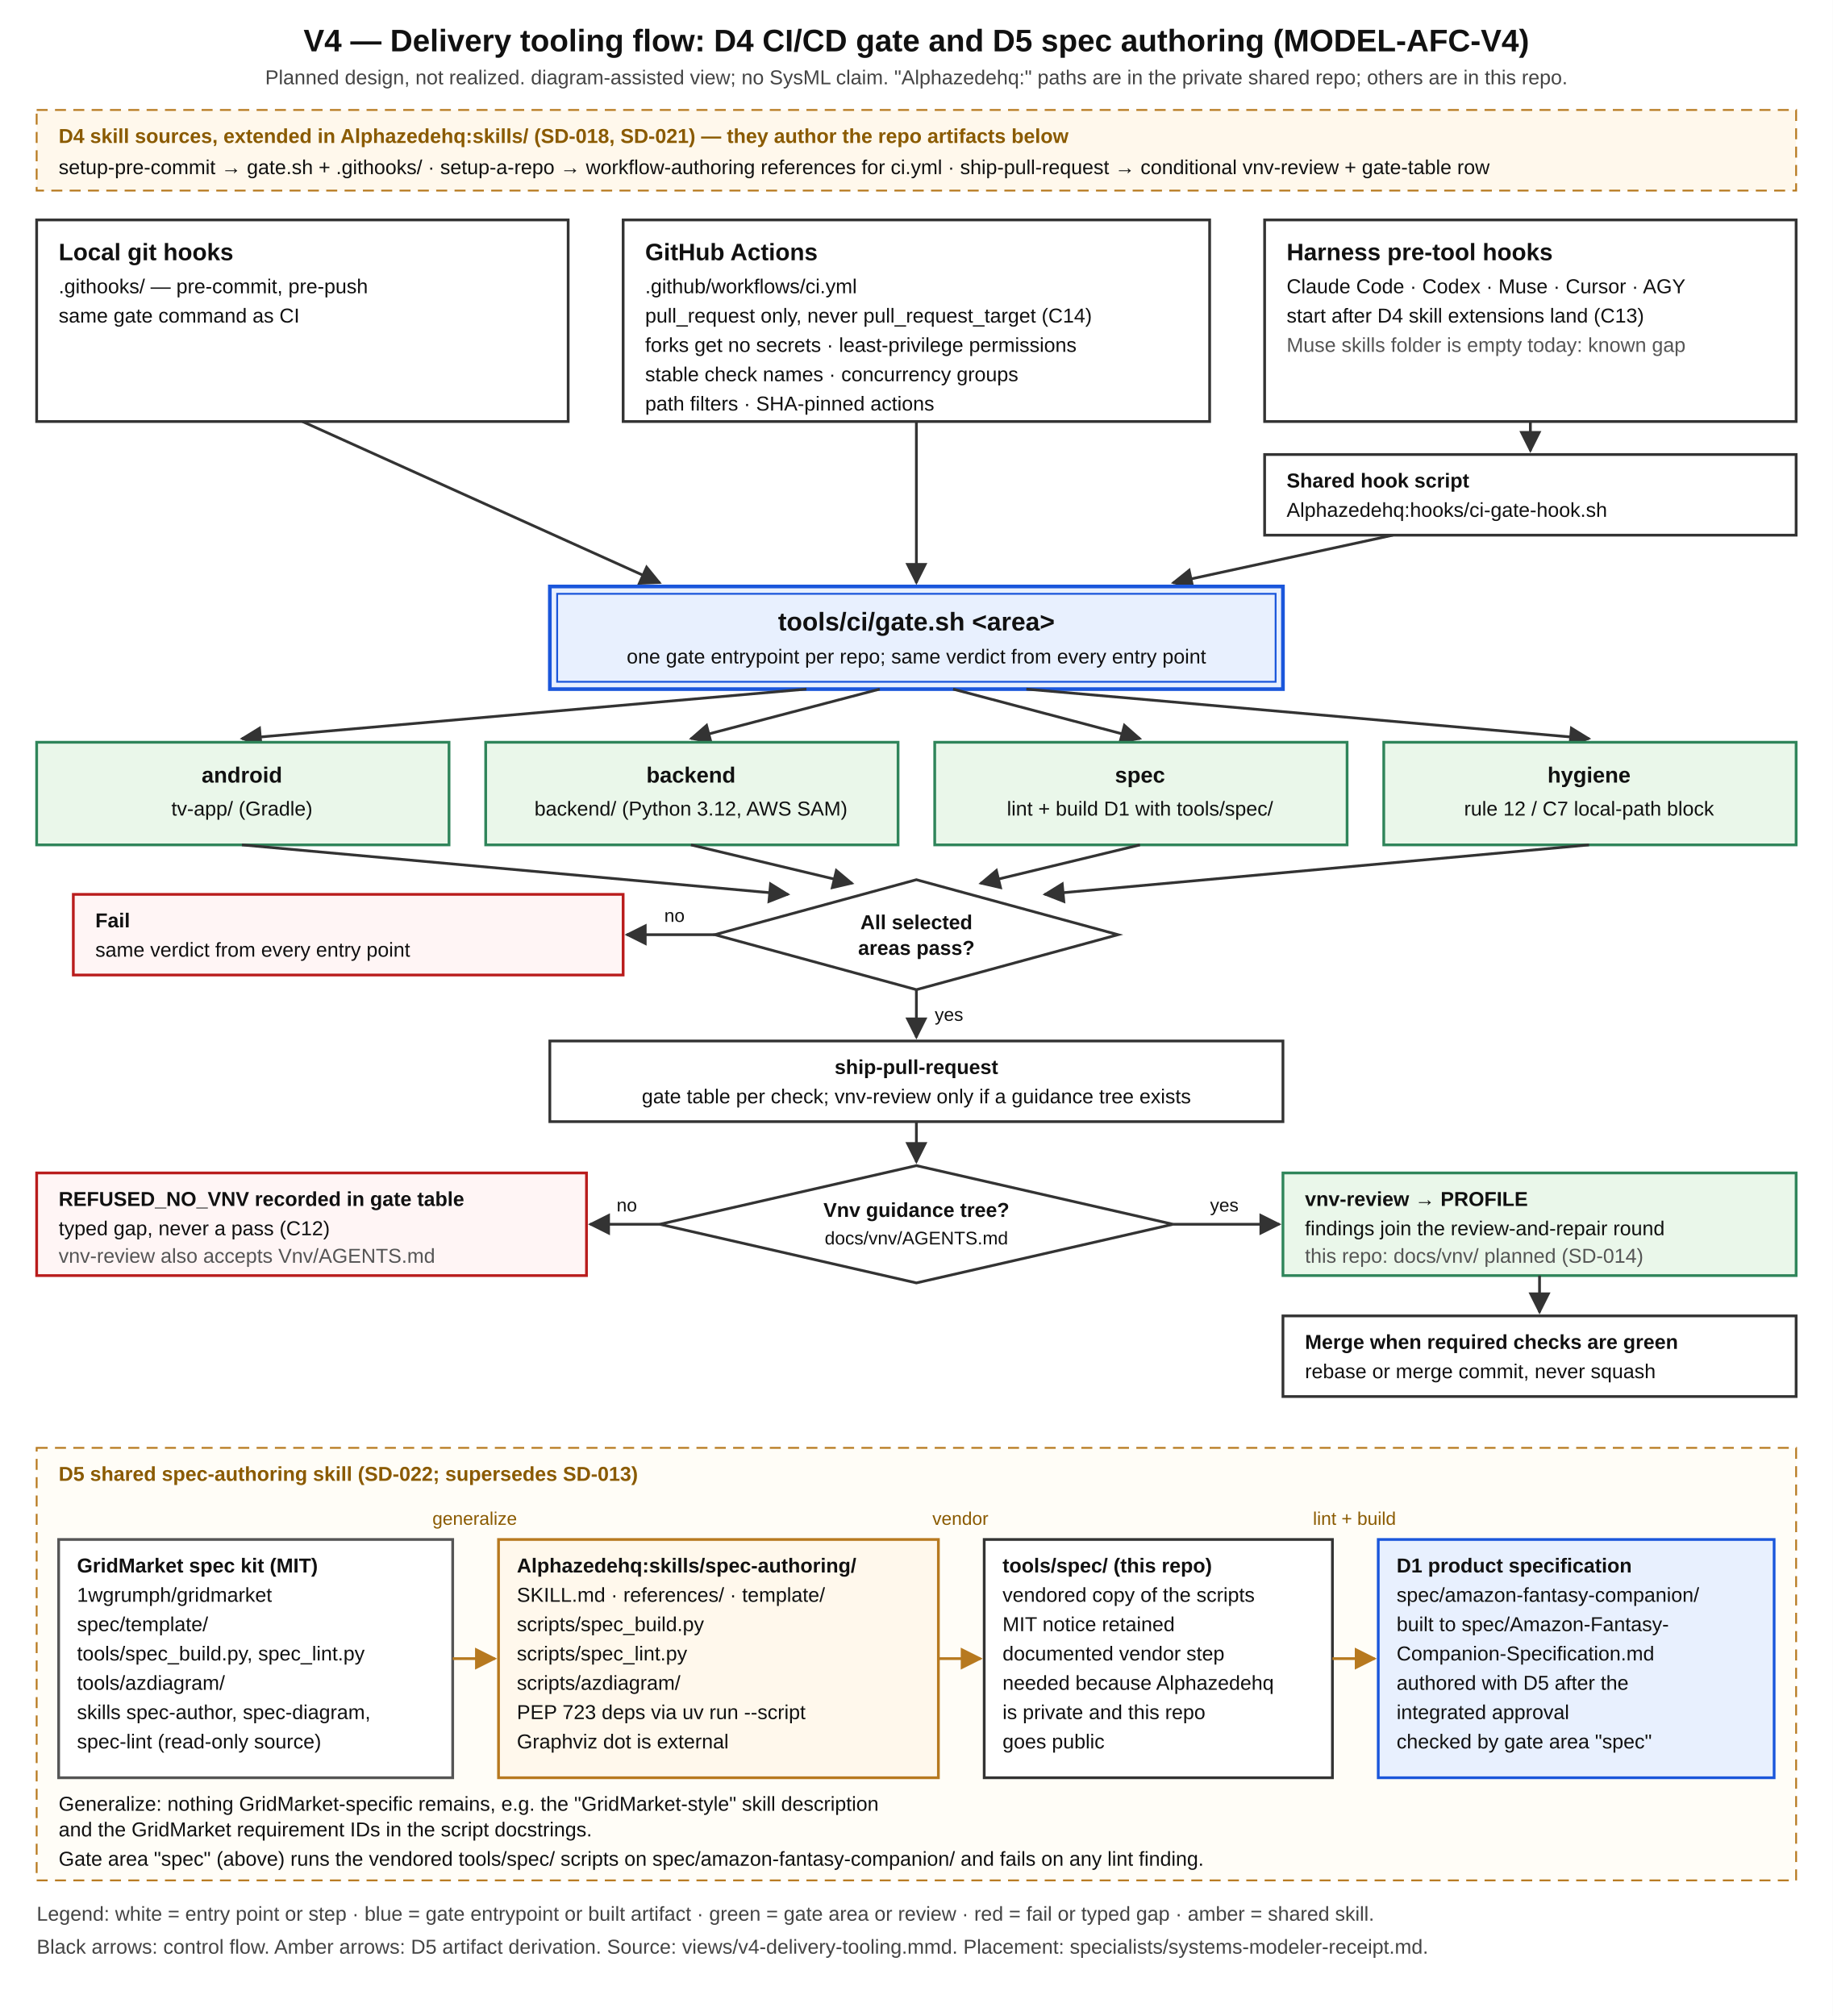
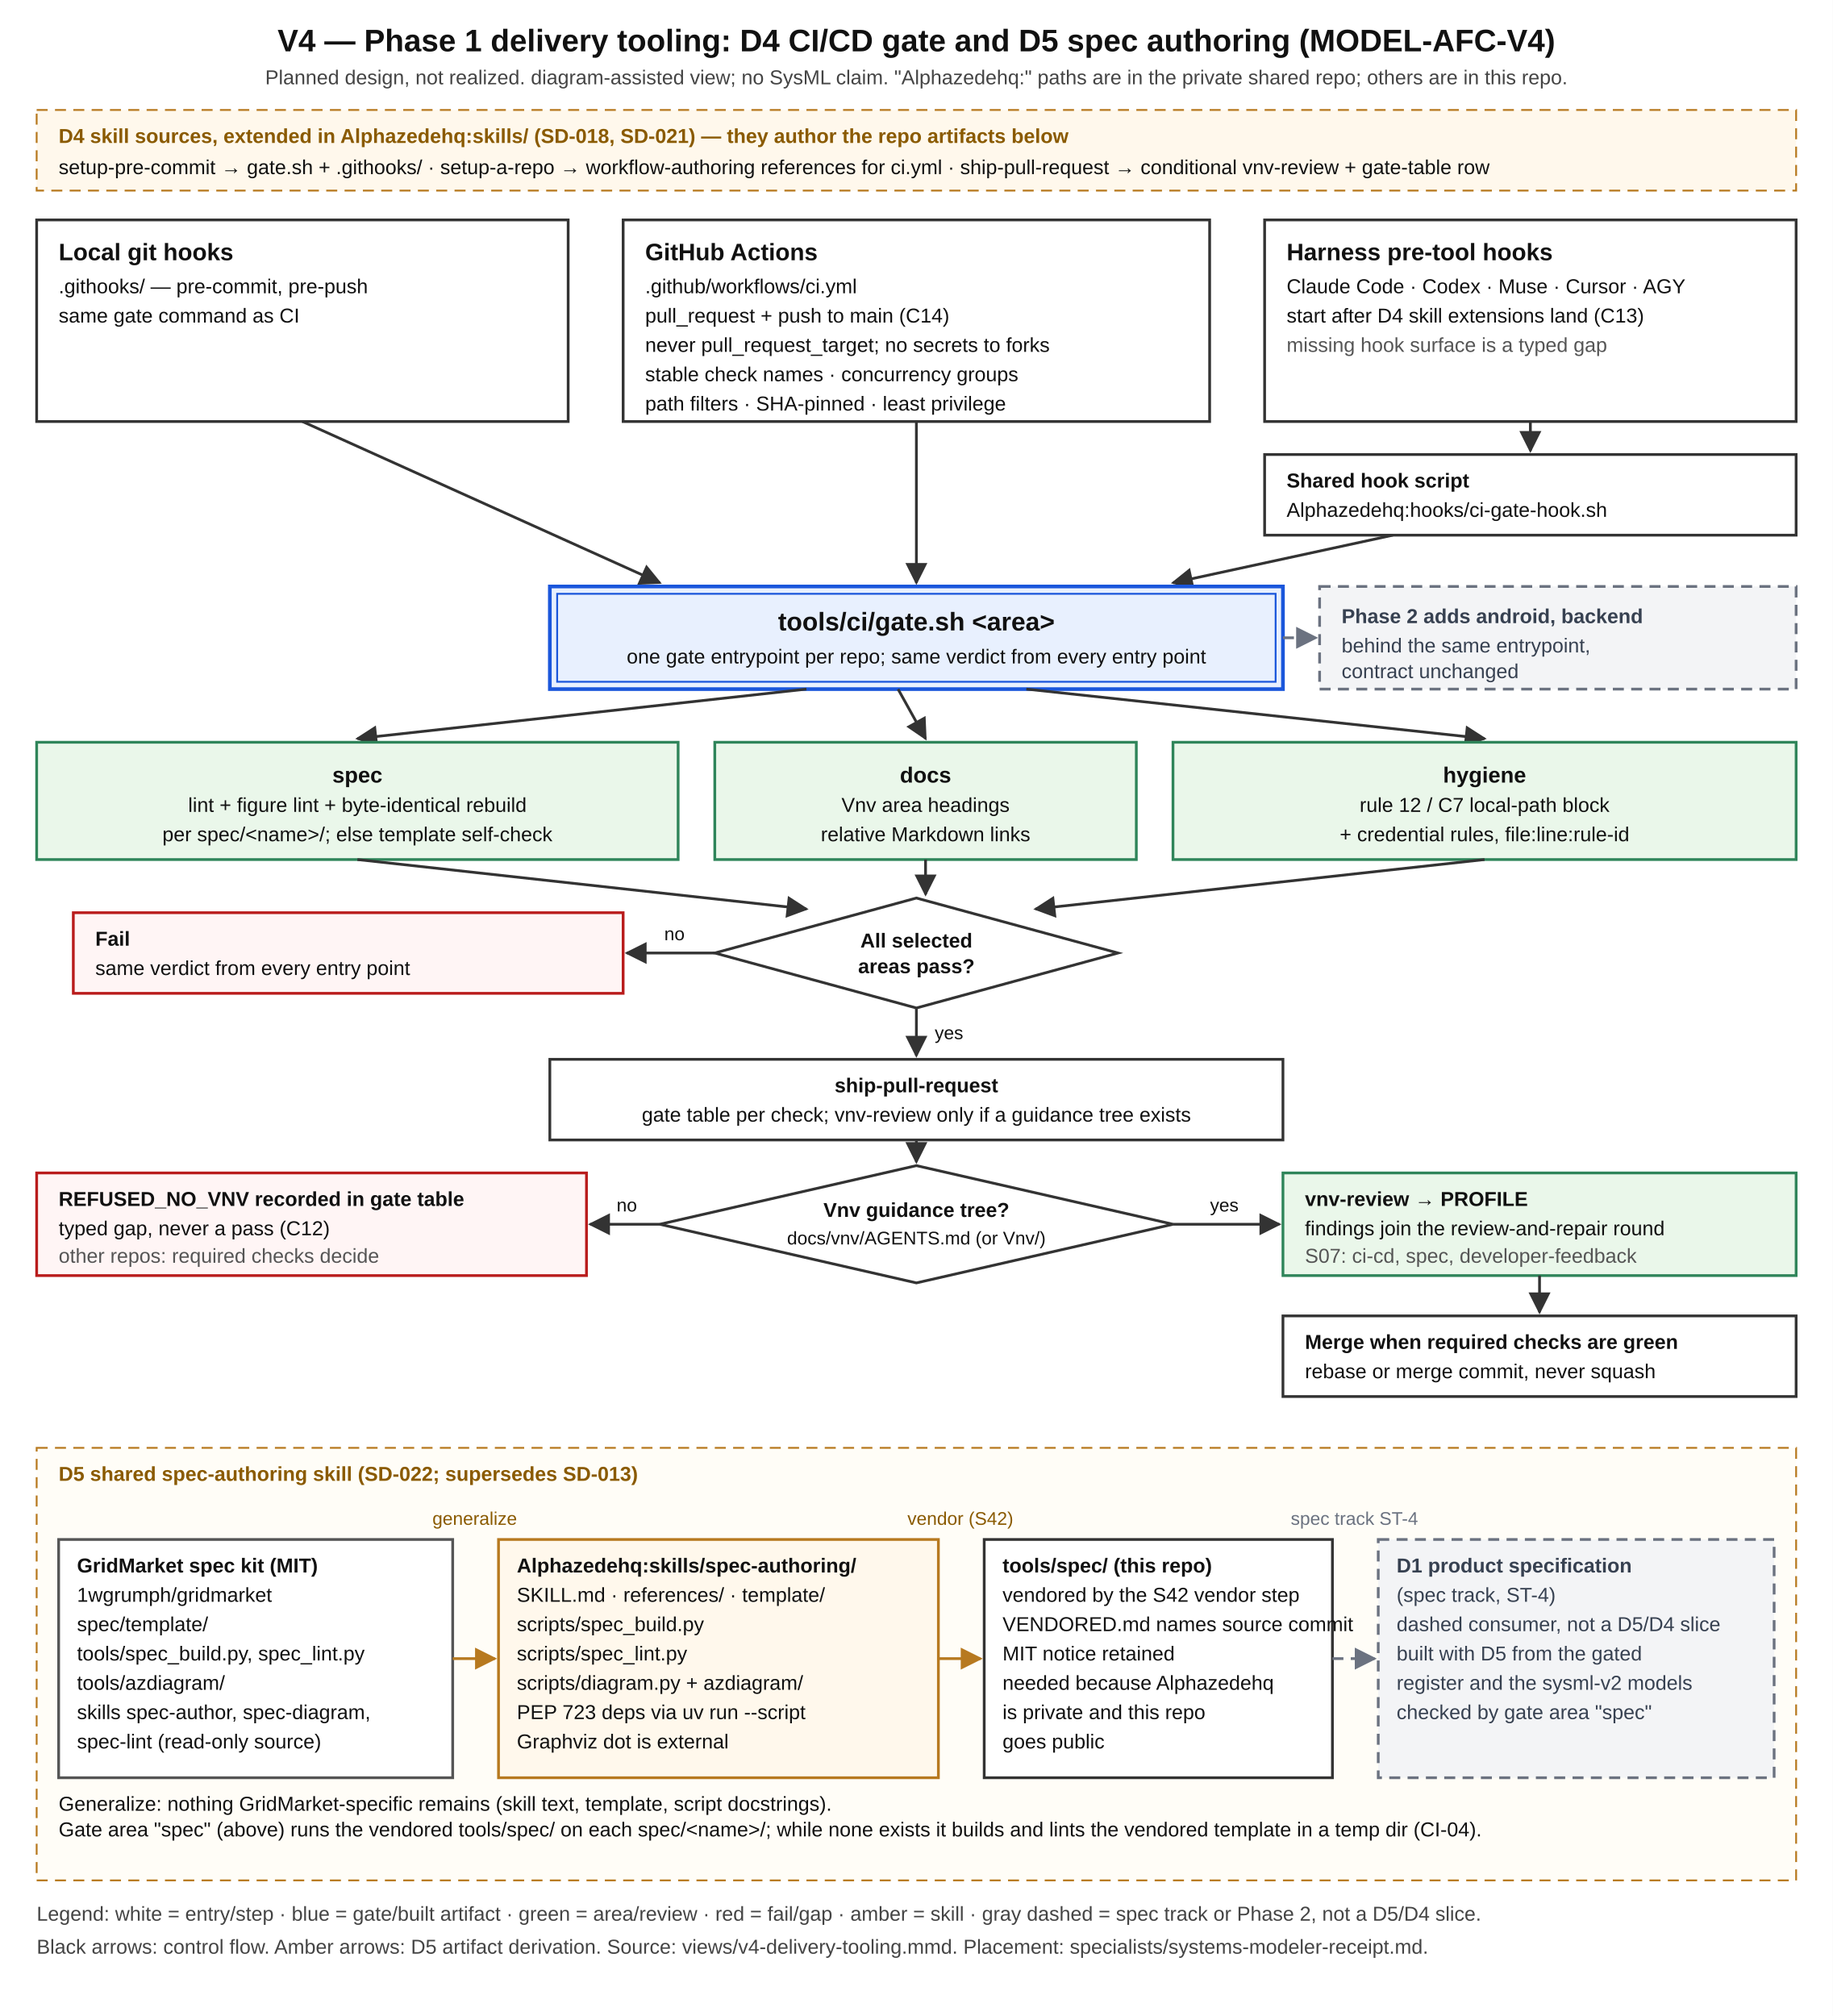
- <svg xmlns="http://www.w3.org/2000/svg" viewBox="0 0 1000 1100" width="1000" height="1100" role="img" aria-label="V4 delivery tooling flow: D4 shared CI/CD gate and D5 shared spec-authoring skill">
+ <svg xmlns="http://www.w3.org/2000/svg" viewBox="0 0 1000 1100" width="1000" height="1100" role="img" aria-label="V4 Phase 1 delivery tooling flow: D4 shared CI/CD gate with spec, docs, hygiene areas and D5 shared spec-authoring skill">
  <defs>
    <marker id="a" viewBox="0 0 10 10" refX="9" refY="5" markerWidth="8" markerHeight="8" orient="auto">
      <path d="M0,0 L10,5 L0,10 z" fill="#333333" />
    </marker>
    <marker id="b" viewBox="0 0 10 10" refX="9" refY="5" markerWidth="8" markerHeight="8" orient="auto">
      <path d="M0,0 L10,5 L0,10 z" fill="#b7791f" />
    </marker>
+     <marker id="c" viewBox="0 0 10 10" refX="9" refY="5" markerWidth="8" markerHeight="8" orient="auto">
+       <path d="M0,0 L10,5 L0,10 z" fill="#6b7280" />
+     </marker>
  </defs>
  <g font-family="Arial, Helvetica, sans-serif" font-size="11" fill="#111111">
    <rect x="0" y="0" width="1000" height="1100" fill="#ffffff" />
-     <text x="500" y="28" text-anchor="middle" font-size="17" font-weight="bold">V4 — Delivery tooling flow: D4 CI/CD gate and D5 spec authoring (MODEL-AFC-V4)</text>
+     <text x="500" y="28" text-anchor="middle" font-size="17" font-weight="bold">V4 — Phase 1 delivery tooling: D4 CI/CD gate and D5 spec authoring (MODEL-AFC-V4)</text>
    <text x="500" y="46" text-anchor="middle" fill="#444444">Planned design, not realized. diagram-assisted view; no SysML claim. "Alphazedehq:" paths are in the private shared repo; others are in this repo.</text>
    <rect x="20" y="60" width="960" height="44" fill="#fff8ec" stroke="#b7791f" stroke-dasharray="6 4" />
    <text x="32" y="78" font-weight="bold" fill="#8a5a00">D4 skill sources, extended in Alphazedehq:skills/ (SD-018, SD-021) — they author the repo artifacts below</text>
    <text x="32" y="95">setup-pre-commit → gate.sh + .githooks/  ·  setup-a-repo → workflow-authoring references for ci.yml  ·  ship-pull-request → conditional vnv-review + gate-table row</text>
    <g fill="#ffffff" stroke="#333333" stroke-width="1.5">
      <rect x="20" y="120" width="290" height="110" />
      <rect x="340" y="120" width="320" height="110" />
      <rect x="690" y="120" width="290" height="110" />
      <rect x="690" y="248" width="290" height="44" />
    </g>
    <text x="32" y="142" font-size="13" font-weight="bold">Local git hooks</text>
    <text x="32" y="160">.githooks/ — pre-commit, pre-push</text>
    <text x="32" y="176">same gate command as CI</text>
    <text x="352" y="142" font-size="13" font-weight="bold">GitHub Actions</text>
    <text x="352" y="160">.github/workflows/ci.yml</text>
-     <text x="352" y="176">pull_request only, never pull_request_target (C14)</text>
-     <text x="352" y="192">forks get no secrets · least-privilege permissions</text>
+     <text x="352" y="176">pull_request + push to main (C14)</text>
+     <text x="352" y="192">never pull_request_target; no secrets to forks</text>
    <text x="352" y="208">stable check names · concurrency groups</text>
-     <text x="352" y="224">path filters · SHA-pinned actions</text>
+     <text x="352" y="224">path filters · SHA-pinned · least privilege</text>
    <text x="702" y="142" font-size="13" font-weight="bold">Harness pre-tool hooks</text>
    <text x="702" y="160">Claude Code · Codex · Muse · Cursor · AGY</text>
    <text x="702" y="176">start after D4 skill extensions land (C13)</text>
-     <text x="702" y="192" fill="#555555">Muse skills folder is empty today: known gap</text>
+     <text x="702" y="192" fill="#555555">missing hook surface is a typed gap</text>
    <text x="702" y="266" font-weight="bold">Shared hook script</text>
    <text x="702" y="282">Alphazedehq:hooks/ci-gate-hook.sh</text>
    <g stroke="#333333" stroke-width="1.5" fill="none" marker-end="url(#a)">
      <line x1="165" y1="230" x2="360" y2="318" />
      <line x1="500" y1="230" x2="500" y2="318" />
      <line x1="835" y1="230" x2="835" y2="246" />
      <line x1="760" y1="292" x2="640" y2="318" />
    </g>
    <rect x="300" y="320" width="400" height="56" fill="#e8f0fe" stroke="#1a56db" stroke-width="2" />
    <rect x="304" y="324" width="392" height="48" fill="none" stroke="#1a56db" stroke-width="1" />
    <text x="500" y="344" text-anchor="middle" font-size="14" font-weight="bold">tools/ci/gate.sh &lt;area&gt;</text>
    <text x="500" y="362" text-anchor="middle">one gate entrypoint per repo; same verdict from every entry point</text>
+     <rect x="720" y="320" width="260" height="56" fill="#f3f4f6" stroke="#6b7280" stroke-width="1.5" stroke-dasharray="6 4" />
+     <text x="732" y="340" font-weight="bold" fill="#374151">Phase 2 adds android, backend</text>
+     <text x="732" y="356" fill="#374151">behind the same entrypoint,</text>
+     <text x="732" y="370" fill="#374151">contract unchanged</text>
+     <line x1="700" y1="348" x2="718" y2="348" stroke="#6b7280" stroke-width="1.5" stroke-dasharray="6 4" marker-end="url(#c)" />
    <g stroke="#333333" stroke-width="1.5" fill="none" marker-end="url(#a)">
-       <line x1="440" y1="376" x2="132" y2="403" />
-       <line x1="480" y1="376" x2="377" y2="403" />
-       <line x1="520" y1="376" x2="622" y2="403" />
-       <line x1="560" y1="376" x2="867" y2="403" />
+       <line x1="440" y1="376" x2="195" y2="403" />
+       <line x1="490" y1="376" x2="505" y2="403" />
+       <line x1="560" y1="376" x2="810" y2="403" />
    </g>
    <g fill="#eaf7ea" stroke="#2f855a" stroke-width="1.5">
-       <rect x="20" y="405" width="225" height="56" />
-       <rect x="265" y="405" width="225" height="56" />
-       <rect x="510" y="405" width="225" height="56" />
-       <rect x="755" y="405" width="225" height="56" />
+       <rect x="20" y="405" width="350" height="64" />
+       <rect x="390" y="405" width="230" height="64" />
+       <rect x="640" y="405" width="340" height="64" />
    </g>
    <g text-anchor="middle">
-       <text x="132" y="427" font-size="12" font-weight="bold">android</text>
-       <text x="132" y="445">tv-app/ (Gradle)</text>
-       <text x="377" y="427" font-size="12" font-weight="bold">backend</text>
-       <text x="377" y="445">backend/ (Python 3.12, AWS SAM)</text>
-       <text x="622" y="427" font-size="12" font-weight="bold">spec</text>
-       <text x="622" y="445">lint + build D1 with tools/spec/</text>
-       <text x="867" y="427" font-size="12" font-weight="bold">hygiene</text>
-       <text x="867" y="445">rule 12 / C7 local-path block</text>
+       <text x="195" y="427" font-size="12" font-weight="bold">spec</text>
+       <text x="195" y="443">lint + figure lint + byte-identical rebuild</text>
+       <text x="195" y="459">per spec/&lt;name&gt;/; else template self-check</text>
+       <text x="505" y="427" font-size="12" font-weight="bold">docs</text>
+       <text x="505" y="443">Vnv area headings</text>
+       <text x="505" y="459">relative Markdown links</text>
+       <text x="810" y="427" font-size="12" font-weight="bold">hygiene</text>
+       <text x="810" y="443">rule 12 / C7 local-path block</text>
+       <text x="810" y="459">+ credential rules, file:line:rule-id</text>
    </g>
    <g stroke="#333333" stroke-width="1.5" fill="none" marker-end="url(#a)">
-       <line x1="132" y1="461" x2="430" y2="488" />
-       <line x1="377" y1="461" x2="465" y2="482" />
-       <line x1="622" y1="461" x2="535" y2="482" />
-       <line x1="867" y1="461" x2="570" y2="488" />
+       <line x1="195" y1="469" x2="440" y2="496" />
+       <line x1="505" y1="469" x2="505" y2="488" />
+       <line x1="810" y1="469" x2="565" y2="496" />
    </g>
-     <polygon points="500,480 610,510 500,540 390,510" fill="#ffffff" stroke="#333333" stroke-width="1.5" />
-     <text x="500" y="507" text-anchor="middle" font-weight="bold">All selected</text>
-     <text x="500" y="521" text-anchor="middle" font-weight="bold">areas pass?</text>
-     <line x1="390" y1="510" x2="342" y2="510" stroke="#333333" stroke-width="1.5" marker-end="url(#a)" />
-     <text x="368" y="503" text-anchor="middle" font-size="10">no</text>
-     <rect x="40" y="488" width="300" height="44" fill="#fff5f5" stroke="#b91c1c" stroke-width="1.5" />
-     <text x="52" y="506" font-weight="bold">Fail</text>
-     <text x="52" y="522">same verdict from every entry point</text>
-     <line x1="500" y1="540" x2="500" y2="566" stroke="#333333" stroke-width="1.5" marker-end="url(#a)" />
-     <text x="510" y="557" font-size="10">yes</text>
-     <rect x="300" y="568" width="400" height="44" fill="#ffffff" stroke="#333333" stroke-width="1.5" />
-     <text x="500" y="586" text-anchor="middle" font-weight="bold">ship-pull-request</text>
-     <text x="500" y="602" text-anchor="middle">gate table per check; vnv-review only if a guidance tree exists</text>
-     <line x1="500" y1="612" x2="500" y2="634" stroke="#333333" stroke-width="1.5" marker-end="url(#a)" />
+     <polygon points="500,490 610,520 500,550 390,520" fill="#ffffff" stroke="#333333" stroke-width="1.5" />
+     <text x="500" y="517" text-anchor="middle" font-weight="bold">All selected</text>
+     <text x="500" y="531" text-anchor="middle" font-weight="bold">areas pass?</text>
+     <line x1="390" y1="520" x2="342" y2="520" stroke="#333333" stroke-width="1.5" marker-end="url(#a)" />
+     <text x="368" y="513" text-anchor="middle" font-size="10">no</text>
+     <rect x="40" y="498" width="300" height="44" fill="#fff5f5" stroke="#b91c1c" stroke-width="1.5" />
+     <text x="52" y="516" font-weight="bold">Fail</text>
+     <text x="52" y="532">same verdict from every entry point</text>
+     <line x1="500" y1="550" x2="500" y2="576" stroke="#333333" stroke-width="1.5" marker-end="url(#a)" />
+     <text x="510" y="567" font-size="10">yes</text>
+     <rect x="300" y="578" width="400" height="44" fill="#ffffff" stroke="#333333" stroke-width="1.5" />
+     <text x="500" y="596" text-anchor="middle" font-weight="bold">ship-pull-request</text>
+     <text x="500" y="612" text-anchor="middle">gate table per check; vnv-review only if a guidance tree exists</text>
+     <line x1="500" y1="622" x2="500" y2="634" stroke="#333333" stroke-width="1.5" marker-end="url(#a)" />
    <polygon points="500,636 640,668 500,700 360,668" fill="#ffffff" stroke="#333333" stroke-width="1.5" />
    <text x="500" y="664" text-anchor="middle" font-weight="bold">Vnv guidance tree?</text>
-     <text x="500" y="679" text-anchor="middle" font-size="10">docs/vnv/AGENTS.md</text>
+     <text x="500" y="679" text-anchor="middle" font-size="10">docs/vnv/AGENTS.md (or Vnv/)</text>
    <line x1="640" y1="668" x2="698" y2="668" stroke="#333333" stroke-width="1.5" marker-end="url(#a)" />
    <text x="668" y="661" text-anchor="middle" font-size="10">yes</text>
    <line x1="360" y1="668" x2="322" y2="668" stroke="#333333" stroke-width="1.5" marker-end="url(#a)" />
    <text x="342" y="661" text-anchor="middle" font-size="10">no</text>
    <rect x="700" y="640" width="280" height="56" fill="#eaf7ea" stroke="#2f855a" stroke-width="1.5" />
    <text x="712" y="658" font-weight="bold">vnv-review → PROFILE</text>
    <text x="712" y="674">findings join the review-and-repair round</text>
-     <text x="712" y="689" fill="#555555">this repo: docs/vnv/ planned (SD-014)</text>
+     <text x="712" y="689" fill="#555555">S07: ci-cd, spec, developer-feedback</text>
    <line x1="840" y1="696" x2="840" y2="716" stroke="#333333" stroke-width="1.5" marker-end="url(#a)" />
    <rect x="700" y="718" width="280" height="44" fill="#ffffff" stroke="#333333" stroke-width="1.5" />
    <text x="712" y="736" font-weight="bold">Merge when required checks are green</text>
    <text x="712" y="752">rebase or merge commit, never squash</text>
    <rect x="20" y="640" width="300" height="56" fill="#fff5f5" stroke="#b91c1c" stroke-width="1.5" />
    <text x="32" y="658" font-weight="bold">REFUSED_NO_VNV recorded in gate table</text>
    <text x="32" y="674">typed gap, never a pass (C12)</text>
-     <text x="32" y="689" fill="#555555">vnv-review also accepts Vnv/AGENTS.md</text>
+     <text x="32" y="689" fill="#555555">other repos: required checks decide</text>
    <rect x="20" y="790" width="960" height="236" fill="#fffdf7" stroke="#b7791f" stroke-dasharray="6 4" />
    <text x="32" y="808" font-weight="bold" fill="#8a5a00">D5 shared spec-authoring skill (SD-022; supersedes SD-013)</text>
    <g fill="#ffffff" stroke="#555555" stroke-width="1.5">
      <rect x="32" y="840" width="215" height="130" />
    </g>
    <g fill="#fff8ec" stroke="#b7791f" stroke-width="1.5">
      <rect x="272" y="840" width="240" height="130" />
    </g>
    <g fill="#ffffff" stroke="#333333" stroke-width="1.5">
      <rect x="537" y="840" width="190" height="130" />
    </g>
-     <g fill="#e8f0fe" stroke="#1a56db" stroke-width="1.5">
+     <g fill="#f3f4f6" stroke="#6b7280" stroke-width="1.5" stroke-dasharray="6 4">
      <rect x="752" y="840" width="216" height="130" />
    </g>
    <text x="42" y="858" font-weight="bold">GridMarket spec kit (MIT)</text>
    <text x="42" y="874">1wgrumph/gridmarket</text>
    <text x="42" y="890">spec/template/</text>
    <text x="42" y="906">tools/spec_build.py, spec_lint.py</text>
    <text x="42" y="922">tools/azdiagram/</text>
    <text x="42" y="938">skills spec-author, spec-diagram,</text>
    <text x="42" y="954">spec-lint (read-only source)</text>
    <text x="282" y="858" font-weight="bold">Alphazedehq:skills/spec-authoring/</text>
    <text x="282" y="874">SKILL.md · references/ · template/</text>
    <text x="282" y="890">scripts/spec_build.py</text>
    <text x="282" y="906">scripts/spec_lint.py</text>
-     <text x="282" y="922">scripts/azdiagram/</text>
+     <text x="282" y="922">scripts/diagram.py + azdiagram/</text>
    <text x="282" y="938">PEP 723 deps via uv run --script</text>
    <text x="282" y="954">Graphviz dot is external</text>
    <text x="547" y="858" font-weight="bold">tools/spec/ (this repo)</text>
-     <text x="547" y="874">vendored copy of the scripts</text>
-     <text x="547" y="890">MIT notice retained</text>
-     <text x="547" y="906">documented vendor step</text>
+     <text x="547" y="874">vendored by the S42 vendor step</text>
+     <text x="547" y="890">VENDORED.md names source commit</text>
+     <text x="547" y="906">MIT notice retained</text>
    <text x="547" y="922">needed because Alphazedehq</text>
    <text x="547" y="938">is private and this repo</text>
    <text x="547" y="954">goes public</text>
-     <text x="762" y="858" font-weight="bold">D1 product specification</text>
-     <text x="762" y="874">spec/amazon-fantasy-companion/</text>
-     <text x="762" y="890">built to spec/Amazon-Fantasy-</text>
-     <text x="762" y="906">Companion-Specification.md</text>
-     <text x="762" y="922">authored with D5 after the</text>
-     <text x="762" y="938">integrated approval</text>
-     <text x="762" y="954">checked by gate area "spec"</text>
+     <text x="762" y="858" font-weight="bold" fill="#374151">D1 product specification</text>
+     <text x="762" y="874" fill="#374151">(spec track, ST-4)</text>
+     <text x="762" y="890" fill="#374151">dashed consumer, not a D5/D4 slice</text>
+     <text x="762" y="906" fill="#374151">built with D5 from the gated</text>
+     <text x="762" y="922" fill="#374151">register and the sysml-v2 models</text>
+     <text x="762" y="938" fill="#374151">checked by gate area "spec"</text>
    <g stroke="#b7791f" stroke-width="1.5" fill="none" marker-end="url(#b)">
      <line x1="247" y1="905" x2="270" y2="905" />
      <line x1="512" y1="905" x2="535" y2="905" />
-       <line x1="727" y1="905" x2="750" y2="905" />
    </g>
+     <line x1="727" y1="905" x2="750" y2="905" stroke="#6b7280" stroke-width="1.5" stroke-dasharray="6 4" fill="none" marker-end="url(#c)" />
    <text x="259" y="832" text-anchor="middle" font-size="10" fill="#8a5a00">generalize</text>
-     <text x="524" y="832" text-anchor="middle" font-size="10" fill="#8a5a00">vendor</text>
-     <text x="739" y="832" text-anchor="middle" font-size="10" fill="#8a5a00">lint + build</text>
-     <text x="32" y="988">Generalize: nothing GridMarket-specific remains, e.g. the "GridMarket-style" skill description</text>
-     <text x="32" y="1002">and the GridMarket requirement IDs in the script docstrings.</text>
-     <text x="32" y="1018">Gate area "spec" (above) runs the vendored tools/spec/ scripts on spec/amazon-fantasy-companion/ and fails on any lint finding.</text>
-     <text x="20" y="1048" fill="#444444">Legend: white = entry point or step · blue = gate entrypoint or built artifact · green = gate area or review · red = fail or typed gap · amber = shared skill.</text>
+     <text x="524" y="832" text-anchor="middle" font-size="10" fill="#8a5a00">vendor (S42)</text>
+     <text x="739" y="832" text-anchor="middle" font-size="10" fill="#6b7280">spec track ST-4</text>
+     <text x="32" y="988">Generalize: nothing GridMarket-specific remains (skill text, template, script docstrings).</text>
+     <text x="32" y="1002">Gate area "spec" (above) runs the vendored tools/spec/ on each spec/&lt;name&gt;/; while none exists it builds and lints the vendored template in a temp dir (CI-04).</text>
+     <text x="20" y="1048" fill="#444444">Legend: white = entry/step · blue = gate/built artifact · green = area/review · red = fail/gap · amber = skill · gray dashed = spec track or Phase 2, not a D5/D4 slice.</text>
    <text x="20" y="1066" fill="#444444">Black arrows: control flow. Amber arrows: D5 artifact derivation. Source: views/v4-delivery-tooling.mmd. Placement: specialists/systems-modeler-receipt.md.</text>
  </g>
</svg>
